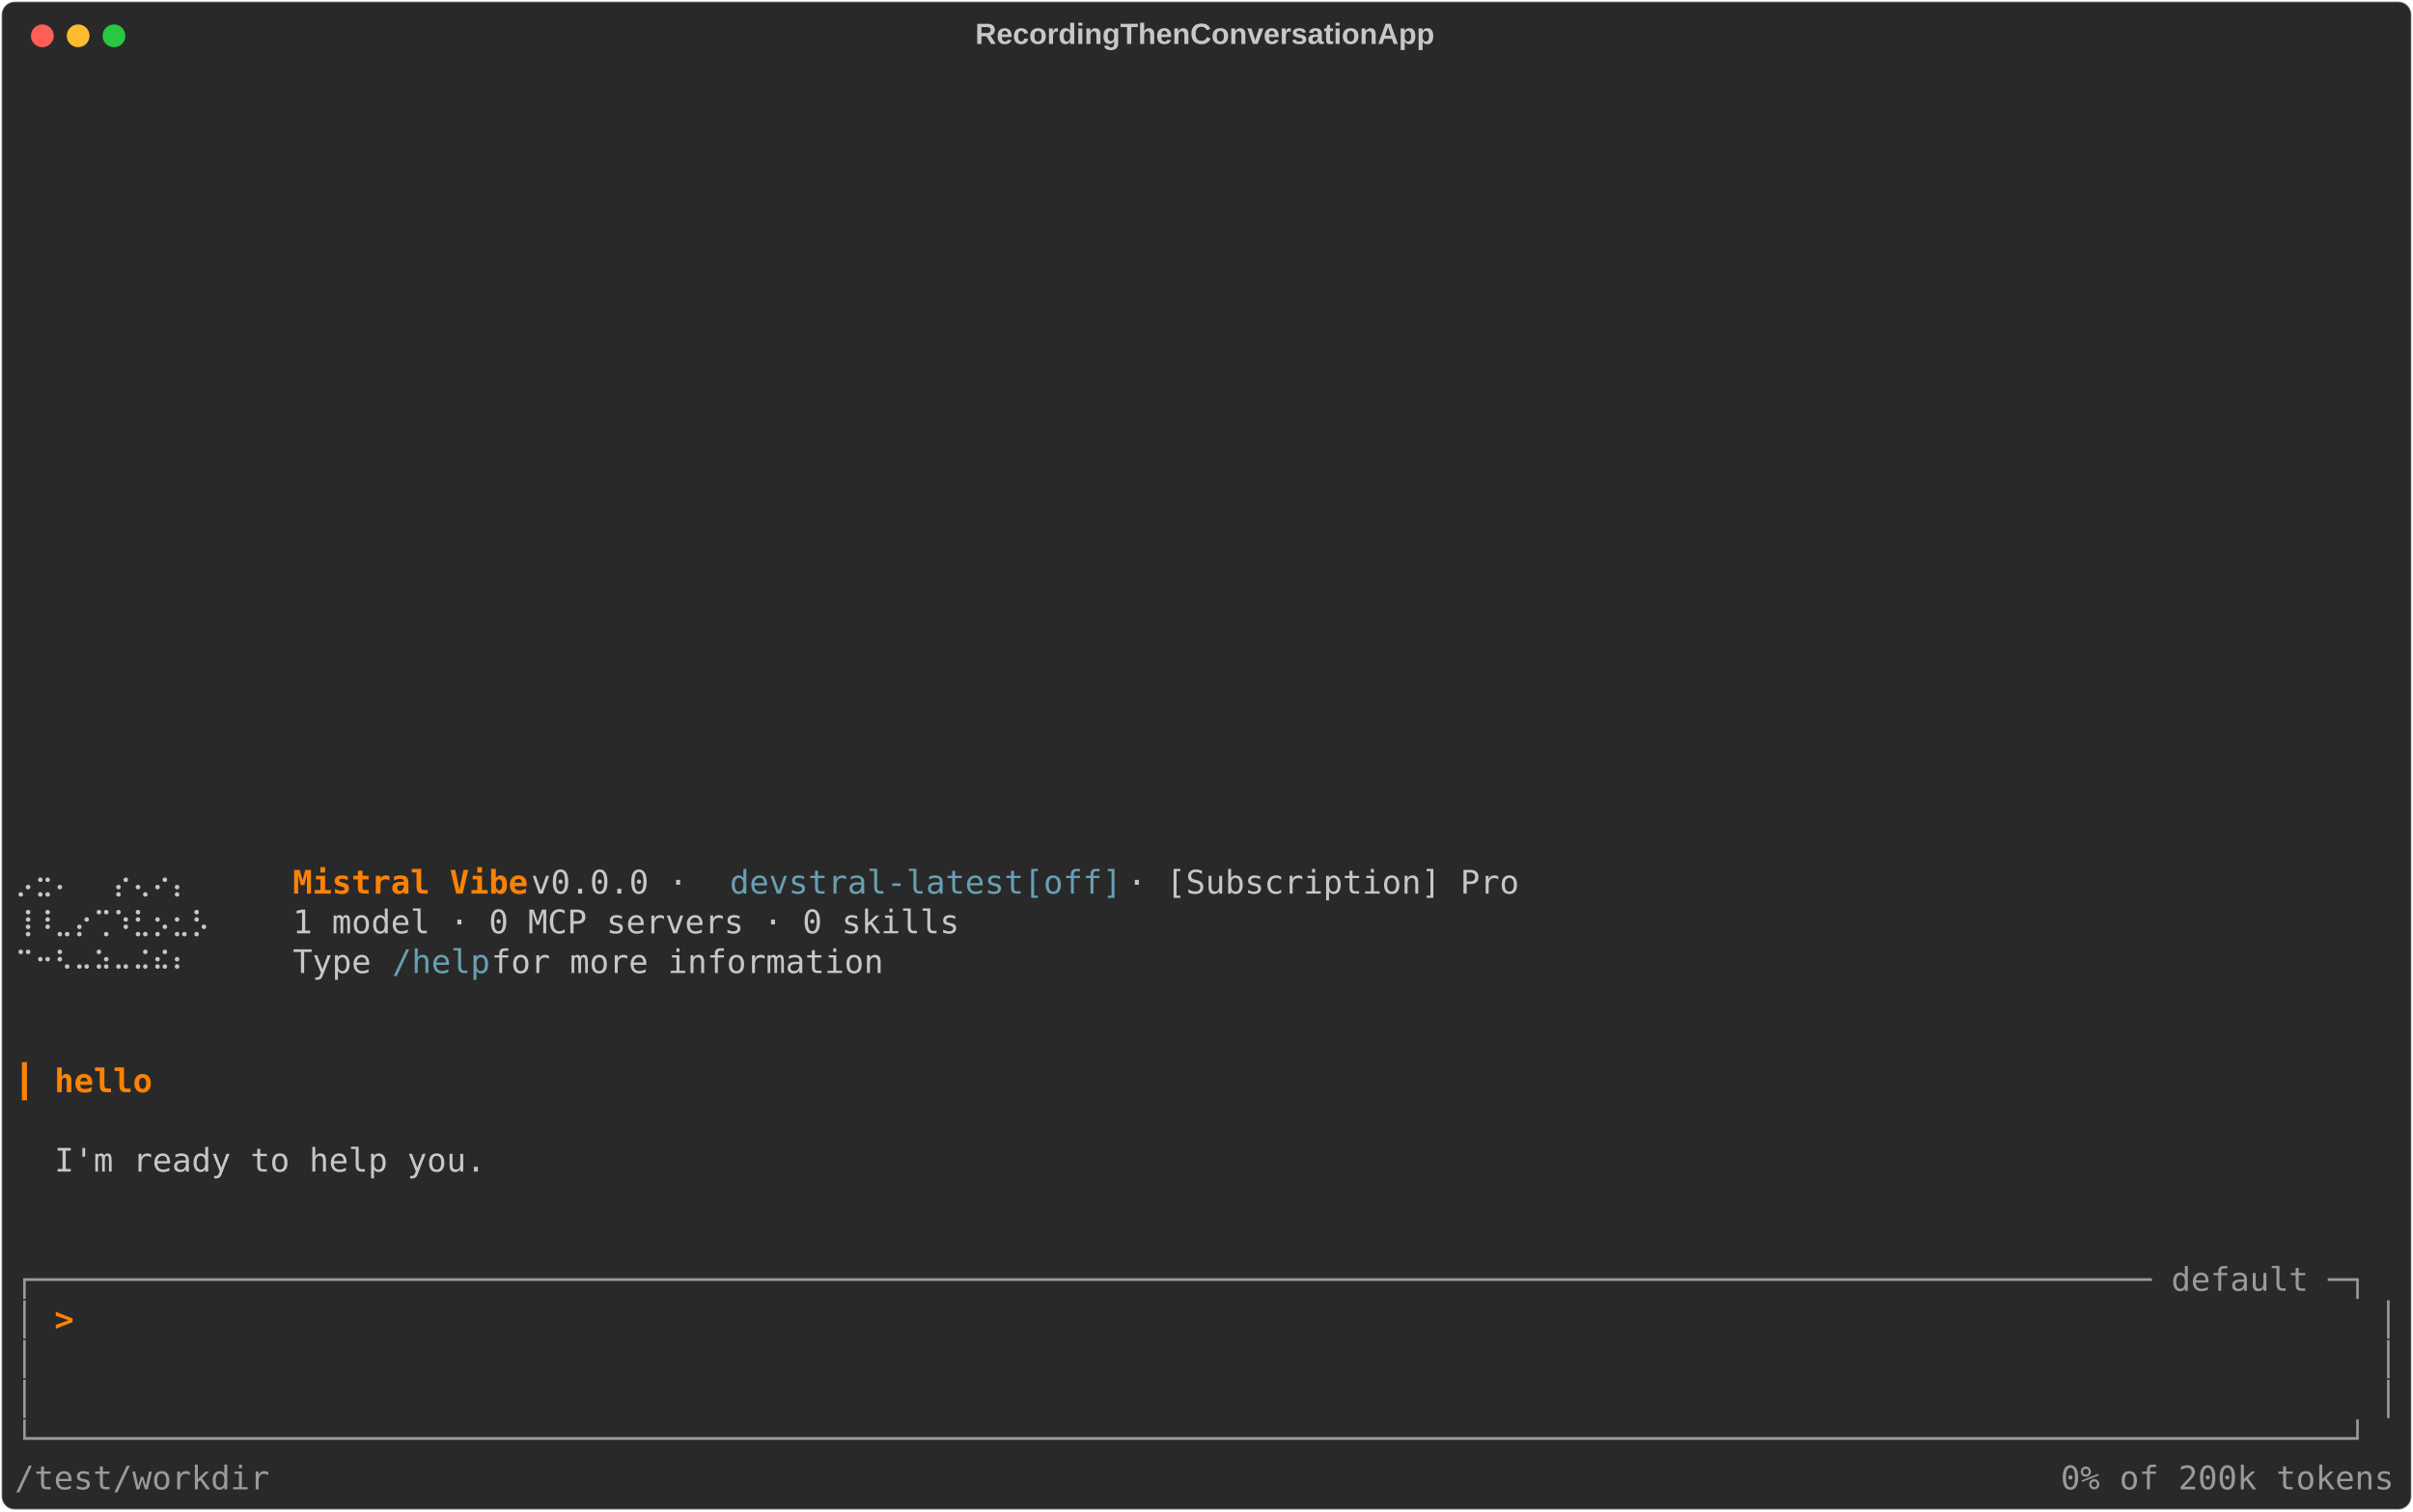
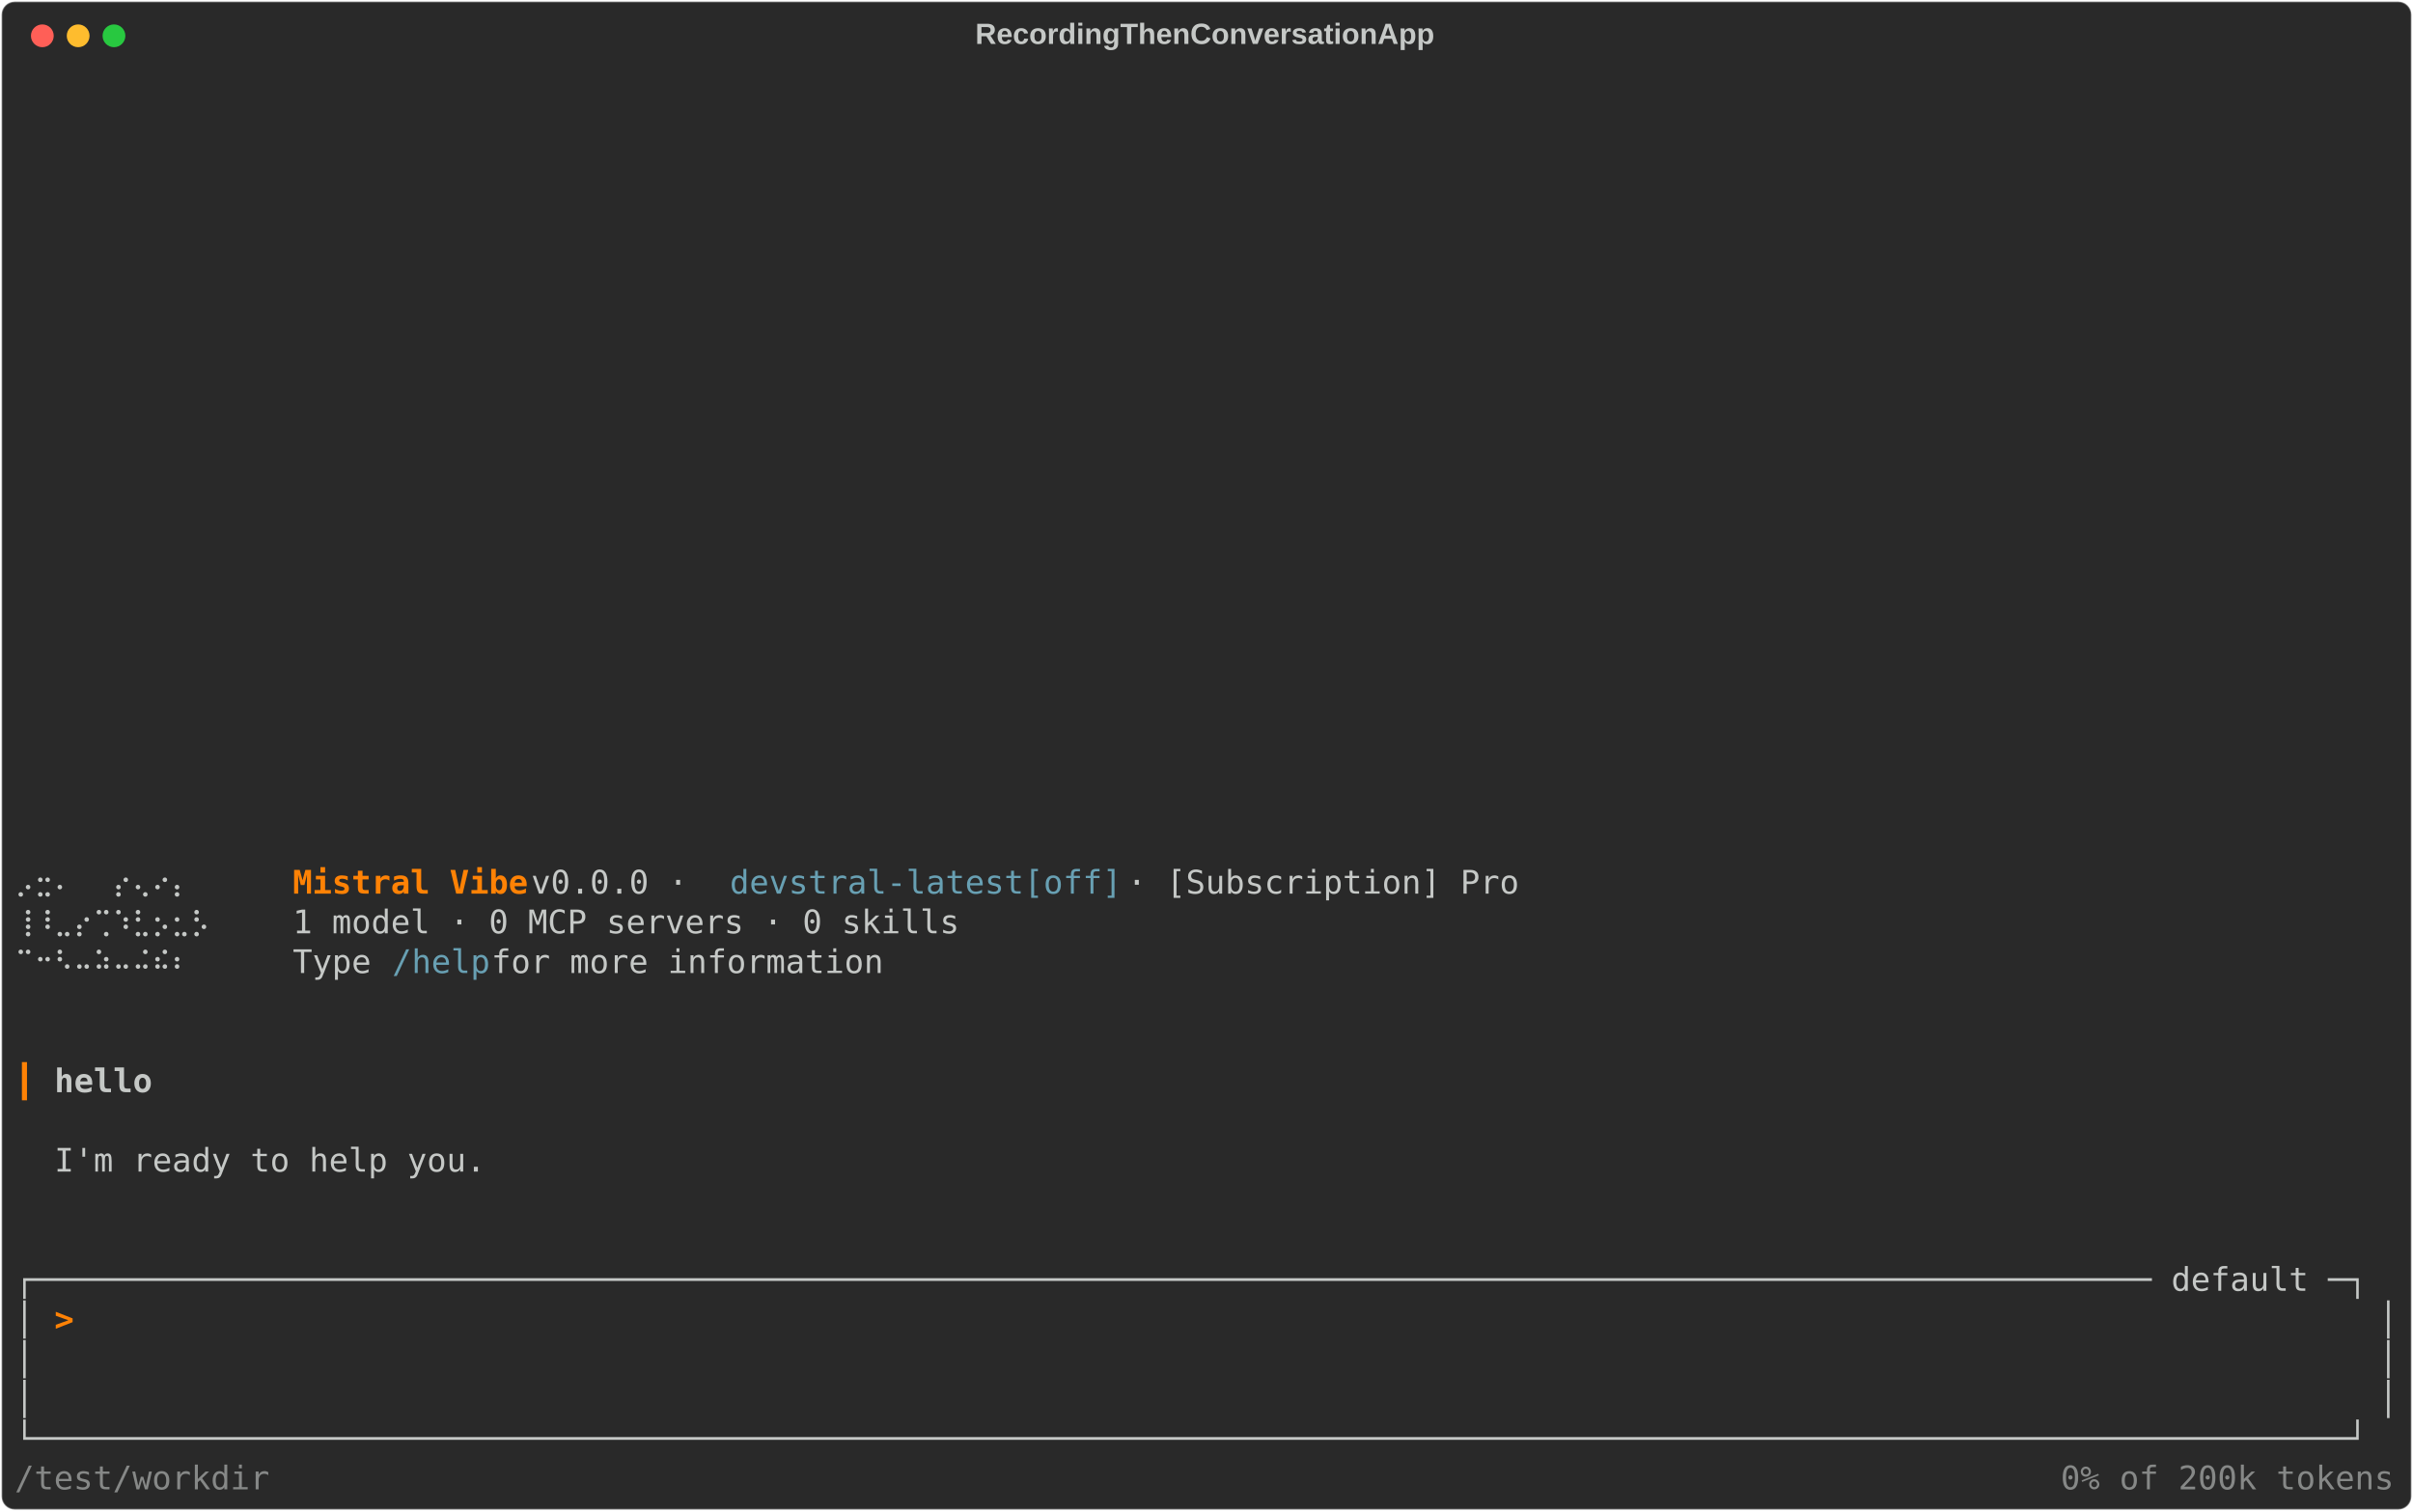
<svg xmlns="http://www.w3.org/2000/svg" class="rich-terminal" viewBox="0 0 1482 928.4">
  <style>

    @font-face {
        font-family: "Fira Code";
        src: local("FiraCode-Regular"),
                url("https://cdnjs.cloudflare.com/ajax/libs/firacode/6.2.0/woff2/FiraCode-Regular.woff2") format("woff2"),
                url("https://cdnjs.cloudflare.com/ajax/libs/firacode/6.2.0/woff/FiraCode-Regular.woff") format("woff");
        font-style: normal;
        font-weight: 400;
    }
    @font-face {
        font-family: "Fira Code";
        src: local("FiraCode-Bold"),
                url("https://cdnjs.cloudflare.com/ajax/libs/firacode/6.2.0/woff2/FiraCode-Bold.woff2") format("woff2"),
                url("https://cdnjs.cloudflare.com/ajax/libs/firacode/6.2.0/woff/FiraCode-Bold.woff") format("woff");
        font-style: bold;
        font-weight: 700;
    }

    .terminal-matrix {
        font-family: Fira Code, monospace;
        font-size: 20px;
        line-height: 24.4px;
        font-variant-east-asian: full-width;
    }

    .terminal-title {
        font-size: 18px;
        font-weight: bold;
        font-family: arial;
    }

    .terminal-r1 { fill: #c5c8c6 }
.terminal-r2 { fill: #ff8205;font-weight: bold }
.terminal-r3 { fill: #68a0b3 }
.terminal-r4 { fill: #ff8205 }
- .terminal-r5 { fill: #9a9b99 }
+ .terminal-r5 { fill: #c5c8c6;font-weight: bold }
+ .terminal-r6 { fill: #868887 }
    </style>
  <defs>
    <clipPath id="terminal-clip-terminal">
      <rect x="0" y="0" width="1463.0" height="877.4" />
    </clipPath>
    <clipPath id="terminal-line-0">
      <rect x="0" y="1.5" width="1464" height="24.65" />
    </clipPath>
    <clipPath id="terminal-line-1">
      <rect x="0" y="25.9" width="1464" height="24.65" />
    </clipPath>
    <clipPath id="terminal-line-2">
      <rect x="0" y="50.3" width="1464" height="24.65" />
    </clipPath>
    <clipPath id="terminal-line-3">
      <rect x="0" y="74.7" width="1464" height="24.65" />
    </clipPath>
    <clipPath id="terminal-line-4">
      <rect x="0" y="99.1" width="1464" height="24.65" />
    </clipPath>
    <clipPath id="terminal-line-5">
      <rect x="0" y="123.5" width="1464" height="24.65" />
    </clipPath>
    <clipPath id="terminal-line-6">
      <rect x="0" y="147.9" width="1464" height="24.65" />
    </clipPath>
    <clipPath id="terminal-line-7">
      <rect x="0" y="172.3" width="1464" height="24.65" />
    </clipPath>
    <clipPath id="terminal-line-8">
      <rect x="0" y="196.7" width="1464" height="24.65" />
    </clipPath>
    <clipPath id="terminal-line-9">
      <rect x="0" y="221.1" width="1464" height="24.65" />
    </clipPath>
    <clipPath id="terminal-line-10">
      <rect x="0" y="245.5" width="1464" height="24.65" />
    </clipPath>
    <clipPath id="terminal-line-11">
      <rect x="0" y="269.9" width="1464" height="24.65" />
    </clipPath>
    <clipPath id="terminal-line-12">
      <rect x="0" y="294.3" width="1464" height="24.65" />
    </clipPath>
    <clipPath id="terminal-line-13">
      <rect x="0" y="318.7" width="1464" height="24.65" />
    </clipPath>
    <clipPath id="terminal-line-14">
      <rect x="0" y="343.1" width="1464" height="24.65" />
    </clipPath>
    <clipPath id="terminal-line-15">
      <rect x="0" y="367.5" width="1464" height="24.65" />
    </clipPath>
    <clipPath id="terminal-line-16">
      <rect x="0" y="391.9" width="1464" height="24.65" />
    </clipPath>
    <clipPath id="terminal-line-17">
      <rect x="0" y="416.3" width="1464" height="24.65" />
    </clipPath>
    <clipPath id="terminal-line-18">
      <rect x="0" y="440.7" width="1464" height="24.65" />
    </clipPath>
    <clipPath id="terminal-line-19">
      <rect x="0" y="465.1" width="1464" height="24.65" />
    </clipPath>
    <clipPath id="terminal-line-20">
      <rect x="0" y="489.5" width="1464" height="24.65" />
    </clipPath>
    <clipPath id="terminal-line-21">
      <rect x="0" y="513.9" width="1464" height="24.65" />
    </clipPath>
    <clipPath id="terminal-line-22">
      <rect x="0" y="538.3" width="1464" height="24.65" />
    </clipPath>
    <clipPath id="terminal-line-23">
      <rect x="0" y="562.7" width="1464" height="24.65" />
    </clipPath>
    <clipPath id="terminal-line-24">
      <rect x="0" y="587.1" width="1464" height="24.65" />
    </clipPath>
    <clipPath id="terminal-line-25">
      <rect x="0" y="611.5" width="1464" height="24.65" />
    </clipPath>
    <clipPath id="terminal-line-26">
      <rect x="0" y="635.9" width="1464" height="24.65" />
    </clipPath>
    <clipPath id="terminal-line-27">
      <rect x="0" y="660.3" width="1464" height="24.65" />
    </clipPath>
    <clipPath id="terminal-line-28">
      <rect x="0" y="684.7" width="1464" height="24.65" />
    </clipPath>
    <clipPath id="terminal-line-29">
      <rect x="0" y="709.1" width="1464" height="24.65" />
    </clipPath>
    <clipPath id="terminal-line-30">
      <rect x="0" y="733.5" width="1464" height="24.65" />
    </clipPath>
    <clipPath id="terminal-line-31">
      <rect x="0" y="757.9" width="1464" height="24.65" />
    </clipPath>
    <clipPath id="terminal-line-32">
      <rect x="0" y="782.3" width="1464" height="24.65" />
    </clipPath>
    <clipPath id="terminal-line-33">
      <rect x="0" y="806.7" width="1464" height="24.65" />
    </clipPath>
    <clipPath id="terminal-line-34">
      <rect x="0" y="831.1" width="1464" height="24.65" />
    </clipPath>
  </defs>
  <rect fill="#292929" stroke="rgba(255,255,255,0.35)" stroke-width="1" x="1" y="1" width="1480" height="926.4" rx="8" />
  <text class="terminal-title" fill="#c5c8c6" text-anchor="middle" x="740" y="27">RecordingThenConversationApp</text>
  <g transform="translate(26,22)">
    <circle cx="0" cy="0" r="7" fill="#ff5f57" />
    <circle cx="22" cy="0" r="7" fill="#febc2e" />
    <circle cx="44" cy="0" r="7" fill="#28c840" />
  </g>
  <g transform="translate(9, 41)" clip-path="url(#terminal-clip-terminal)">
    <g class="terminal-matrix">
      <text class="terminal-r1" x="1464" y="20" textLength="12.2" clip-path="url(#terminal-line-0)">
</text>
      <text class="terminal-r1" x="1464" y="44.4" textLength="12.2" clip-path="url(#terminal-line-1)">
</text>
      <text class="terminal-r1" x="1464" y="68.8" textLength="12.2" clip-path="url(#terminal-line-2)">
</text>
      <text class="terminal-r1" x="1464" y="93.2" textLength="12.2" clip-path="url(#terminal-line-3)">
</text>
      <text class="terminal-r1" x="1464" y="117.6" textLength="12.2" clip-path="url(#terminal-line-4)">
</text>
      <text class="terminal-r1" x="1464" y="142" textLength="12.2" clip-path="url(#terminal-line-5)">
</text>
      <text class="terminal-r1" x="1464" y="166.4" textLength="12.2" clip-path="url(#terminal-line-6)">
</text>
      <text class="terminal-r1" x="1464" y="190.8" textLength="12.2" clip-path="url(#terminal-line-7)">
</text>
      <text class="terminal-r1" x="1464" y="215.2" textLength="12.2" clip-path="url(#terminal-line-8)">
</text>
      <text class="terminal-r1" x="1464" y="239.6" textLength="12.2" clip-path="url(#terminal-line-9)">
</text>
      <text class="terminal-r1" x="1464" y="264" textLength="12.2" clip-path="url(#terminal-line-10)">
</text>
      <text class="terminal-r1" x="1464" y="288.4" textLength="12.2" clip-path="url(#terminal-line-11)">
</text>
      <text class="terminal-r1" x="1464" y="312.8" textLength="12.2" clip-path="url(#terminal-line-12)">
</text>
      <text class="terminal-r1" x="1464" y="337.2" textLength="12.2" clip-path="url(#terminal-line-13)">
</text>
      <text class="terminal-r1" x="1464" y="361.6" textLength="12.2" clip-path="url(#terminal-line-14)">
</text>
      <text class="terminal-r1" x="1464" y="386" textLength="12.2" clip-path="url(#terminal-line-15)">
</text>
      <text class="terminal-r1" x="1464" y="410.4" textLength="12.2" clip-path="url(#terminal-line-16)">
</text>
      <text class="terminal-r1" x="1464" y="434.8" textLength="12.2" clip-path="url(#terminal-line-17)">
</text>
      <text class="terminal-r1" x="1464" y="459.2" textLength="12.2" clip-path="url(#terminal-line-18)">
</text>
      <text class="terminal-r1" x="1464" y="483.6" textLength="12.2" clip-path="url(#terminal-line-19)">
</text>
      <text class="terminal-r1" x="0" y="508" textLength="134.2" clip-path="url(#terminal-line-20)">  ⡠⣒⠄  ⡔⢄⠔⡄</text>
      <text class="terminal-r2" x="170.8" y="508" textLength="146.4" clip-path="url(#terminal-line-20)">Mistral Vibe</text>
      <text class="terminal-r1" x="317.2" y="508" textLength="122" clip-path="url(#terminal-line-20)"> v0.0.0 · </text>
      <text class="terminal-r3" x="439.2" y="508" textLength="244" clip-path="url(#terminal-line-20)">devstral-latest[off]</text>
      <text class="terminal-r1" x="683.2" y="508" textLength="256.2" clip-path="url(#terminal-line-20)"> · [Subscription] Pro</text>
      <text class="terminal-r1" x="1464" y="508" textLength="12.2" clip-path="url(#terminal-line-20)">
</text>
      <text class="terminal-r1" x="0" y="532.4" textLength="134.2" clip-path="url(#terminal-line-21)"> ⢸⠸⣀⡔⢉⠱⣃⡢⣂⡣</text>
      <text class="terminal-r1" x="170.8" y="532.4" textLength="414.8" clip-path="url(#terminal-line-21)">1 model · 0 MCP servers · 0 skills</text>
      <text class="terminal-r1" x="1464" y="532.4" textLength="12.2" clip-path="url(#terminal-line-21)">
</text>
      <text class="terminal-r1" x="0" y="556.8" textLength="134.2" clip-path="url(#terminal-line-22)">  ⠉⠒⠣⠤⠵⠤⠬⠮⠆</text>
      <text class="terminal-r1" x="170.8" y="556.8" textLength="61" clip-path="url(#terminal-line-22)">Type </text>
      <text class="terminal-r3" x="231.8" y="556.8" textLength="61" clip-path="url(#terminal-line-22)">/help</text>
      <text class="terminal-r1" x="292.8" y="556.8" textLength="256.2" clip-path="url(#terminal-line-22)"> for more information</text>
      <text class="terminal-r1" x="1464" y="556.8" textLength="12.2" clip-path="url(#terminal-line-22)">
</text>
      <text class="terminal-r1" x="1464" y="581.2" textLength="12.2" clip-path="url(#terminal-line-23)">
</text>
      <text class="terminal-r1" x="1464" y="605.6" textLength="12.2" clip-path="url(#terminal-line-24)">
</text>
      <text class="terminal-r4" x="0" y="630" textLength="12.2" clip-path="url(#terminal-line-25)">┃</text>
-       <text class="terminal-r2" x="24.4" y="630" textLength="61" clip-path="url(#terminal-line-25)">hello</text>
+       <text class="terminal-r5" x="24.4" y="630" textLength="61" clip-path="url(#terminal-line-25)">hello</text>
      <text class="terminal-r1" x="1464" y="630" textLength="12.2" clip-path="url(#terminal-line-25)">
</text>
      <text class="terminal-r1" x="1464" y="654.4" textLength="12.2" clip-path="url(#terminal-line-26)">
</text>
      <text class="terminal-r1" x="24.4" y="678.8" textLength="268.4" clip-path="url(#terminal-line-27)">I'm ready to help you.</text>
      <text class="terminal-r1" x="1464" y="678.8" textLength="12.2" clip-path="url(#terminal-line-27)">
</text>
      <text class="terminal-r1" x="1464" y="703.2" textLength="12.2" clip-path="url(#terminal-line-28)">
</text>
      <text class="terminal-r1" x="1464" y="727.6" textLength="12.2" clip-path="url(#terminal-line-29)">
</text>
-       <text class="terminal-r5" x="0" y="752" textLength="1464" clip-path="url(#terminal-line-30)">┌──────────────────────────────────────────────────────────────────────────────────────────────────────────── default ─┐</text>
+       <text class="terminal-r1" x="0" y="752" textLength="1464" clip-path="url(#terminal-line-30)">┌──────────────────────────────────────────────────────────────────────────────────────────────────────────── default ─┐</text>
      <text class="terminal-r1" x="1464" y="752" textLength="12.2" clip-path="url(#terminal-line-30)">
</text>
-       <text class="terminal-r5" x="0" y="776.4" textLength="12.2" clip-path="url(#terminal-line-31)">│</text>
+       <text class="terminal-r1" x="0" y="776.4" textLength="12.2" clip-path="url(#terminal-line-31)">│</text>
      <text class="terminal-r2" x="24.4" y="776.4" textLength="12.2" clip-path="url(#terminal-line-31)">&gt;</text>
-       <text class="terminal-r5" x="1451.8" y="776.4" textLength="12.2" clip-path="url(#terminal-line-31)">│</text>
+       <text class="terminal-r1" x="1451.8" y="776.4" textLength="12.2" clip-path="url(#terminal-line-31)">│</text>
      <text class="terminal-r1" x="1464" y="776.4" textLength="12.2" clip-path="url(#terminal-line-31)">
</text>
-       <text class="terminal-r5" x="0" y="800.8" textLength="12.2" clip-path="url(#terminal-line-32)">│</text>
-       <text class="terminal-r5" x="1451.8" y="800.8" textLength="12.2" clip-path="url(#terminal-line-32)">│</text>
+       <text class="terminal-r1" x="0" y="800.8" textLength="12.2" clip-path="url(#terminal-line-32)">│</text>
+       <text class="terminal-r1" x="1451.8" y="800.8" textLength="12.2" clip-path="url(#terminal-line-32)">│</text>
      <text class="terminal-r1" x="1464" y="800.8" textLength="12.2" clip-path="url(#terminal-line-32)">
</text>
-       <text class="terminal-r5" x="0" y="825.2" textLength="12.2" clip-path="url(#terminal-line-33)">│</text>
-       <text class="terminal-r5" x="1451.8" y="825.2" textLength="12.2" clip-path="url(#terminal-line-33)">│</text>
+       <text class="terminal-r1" x="0" y="825.2" textLength="12.2" clip-path="url(#terminal-line-33)">│</text>
+       <text class="terminal-r1" x="1451.8" y="825.2" textLength="12.2" clip-path="url(#terminal-line-33)">│</text>
      <text class="terminal-r1" x="1464" y="825.2" textLength="12.2" clip-path="url(#terminal-line-33)">
</text>
-       <text class="terminal-r5" x="0" y="849.6" textLength="1464" clip-path="url(#terminal-line-34)">└──────────────────────────────────────────────────────────────────────────────────────────────────────────────────────┘</text>
+       <text class="terminal-r1" x="0" y="849.6" textLength="1464" clip-path="url(#terminal-line-34)">└──────────────────────────────────────────────────────────────────────────────────────────────────────────────────────┘</text>
      <text class="terminal-r1" x="1464" y="849.6" textLength="12.2" clip-path="url(#terminal-line-34)">
</text>
-       <text class="terminal-r5" x="0" y="874" textLength="158.6" clip-path="url(#terminal-line-35)">/test/workdir</text>
-       <text class="terminal-r5" x="1256.6" y="874" textLength="207.4" clip-path="url(#terminal-line-35)">0% of 200k tokens</text>
+       <text class="terminal-r6" x="0" y="874" textLength="158.6" clip-path="url(#terminal-line-35)">/test/workdir</text>
+       <text class="terminal-r6" x="1256.6" y="874" textLength="207.4" clip-path="url(#terminal-line-35)">0% of 200k tokens</text>
    </g>
  </g>
</svg>
